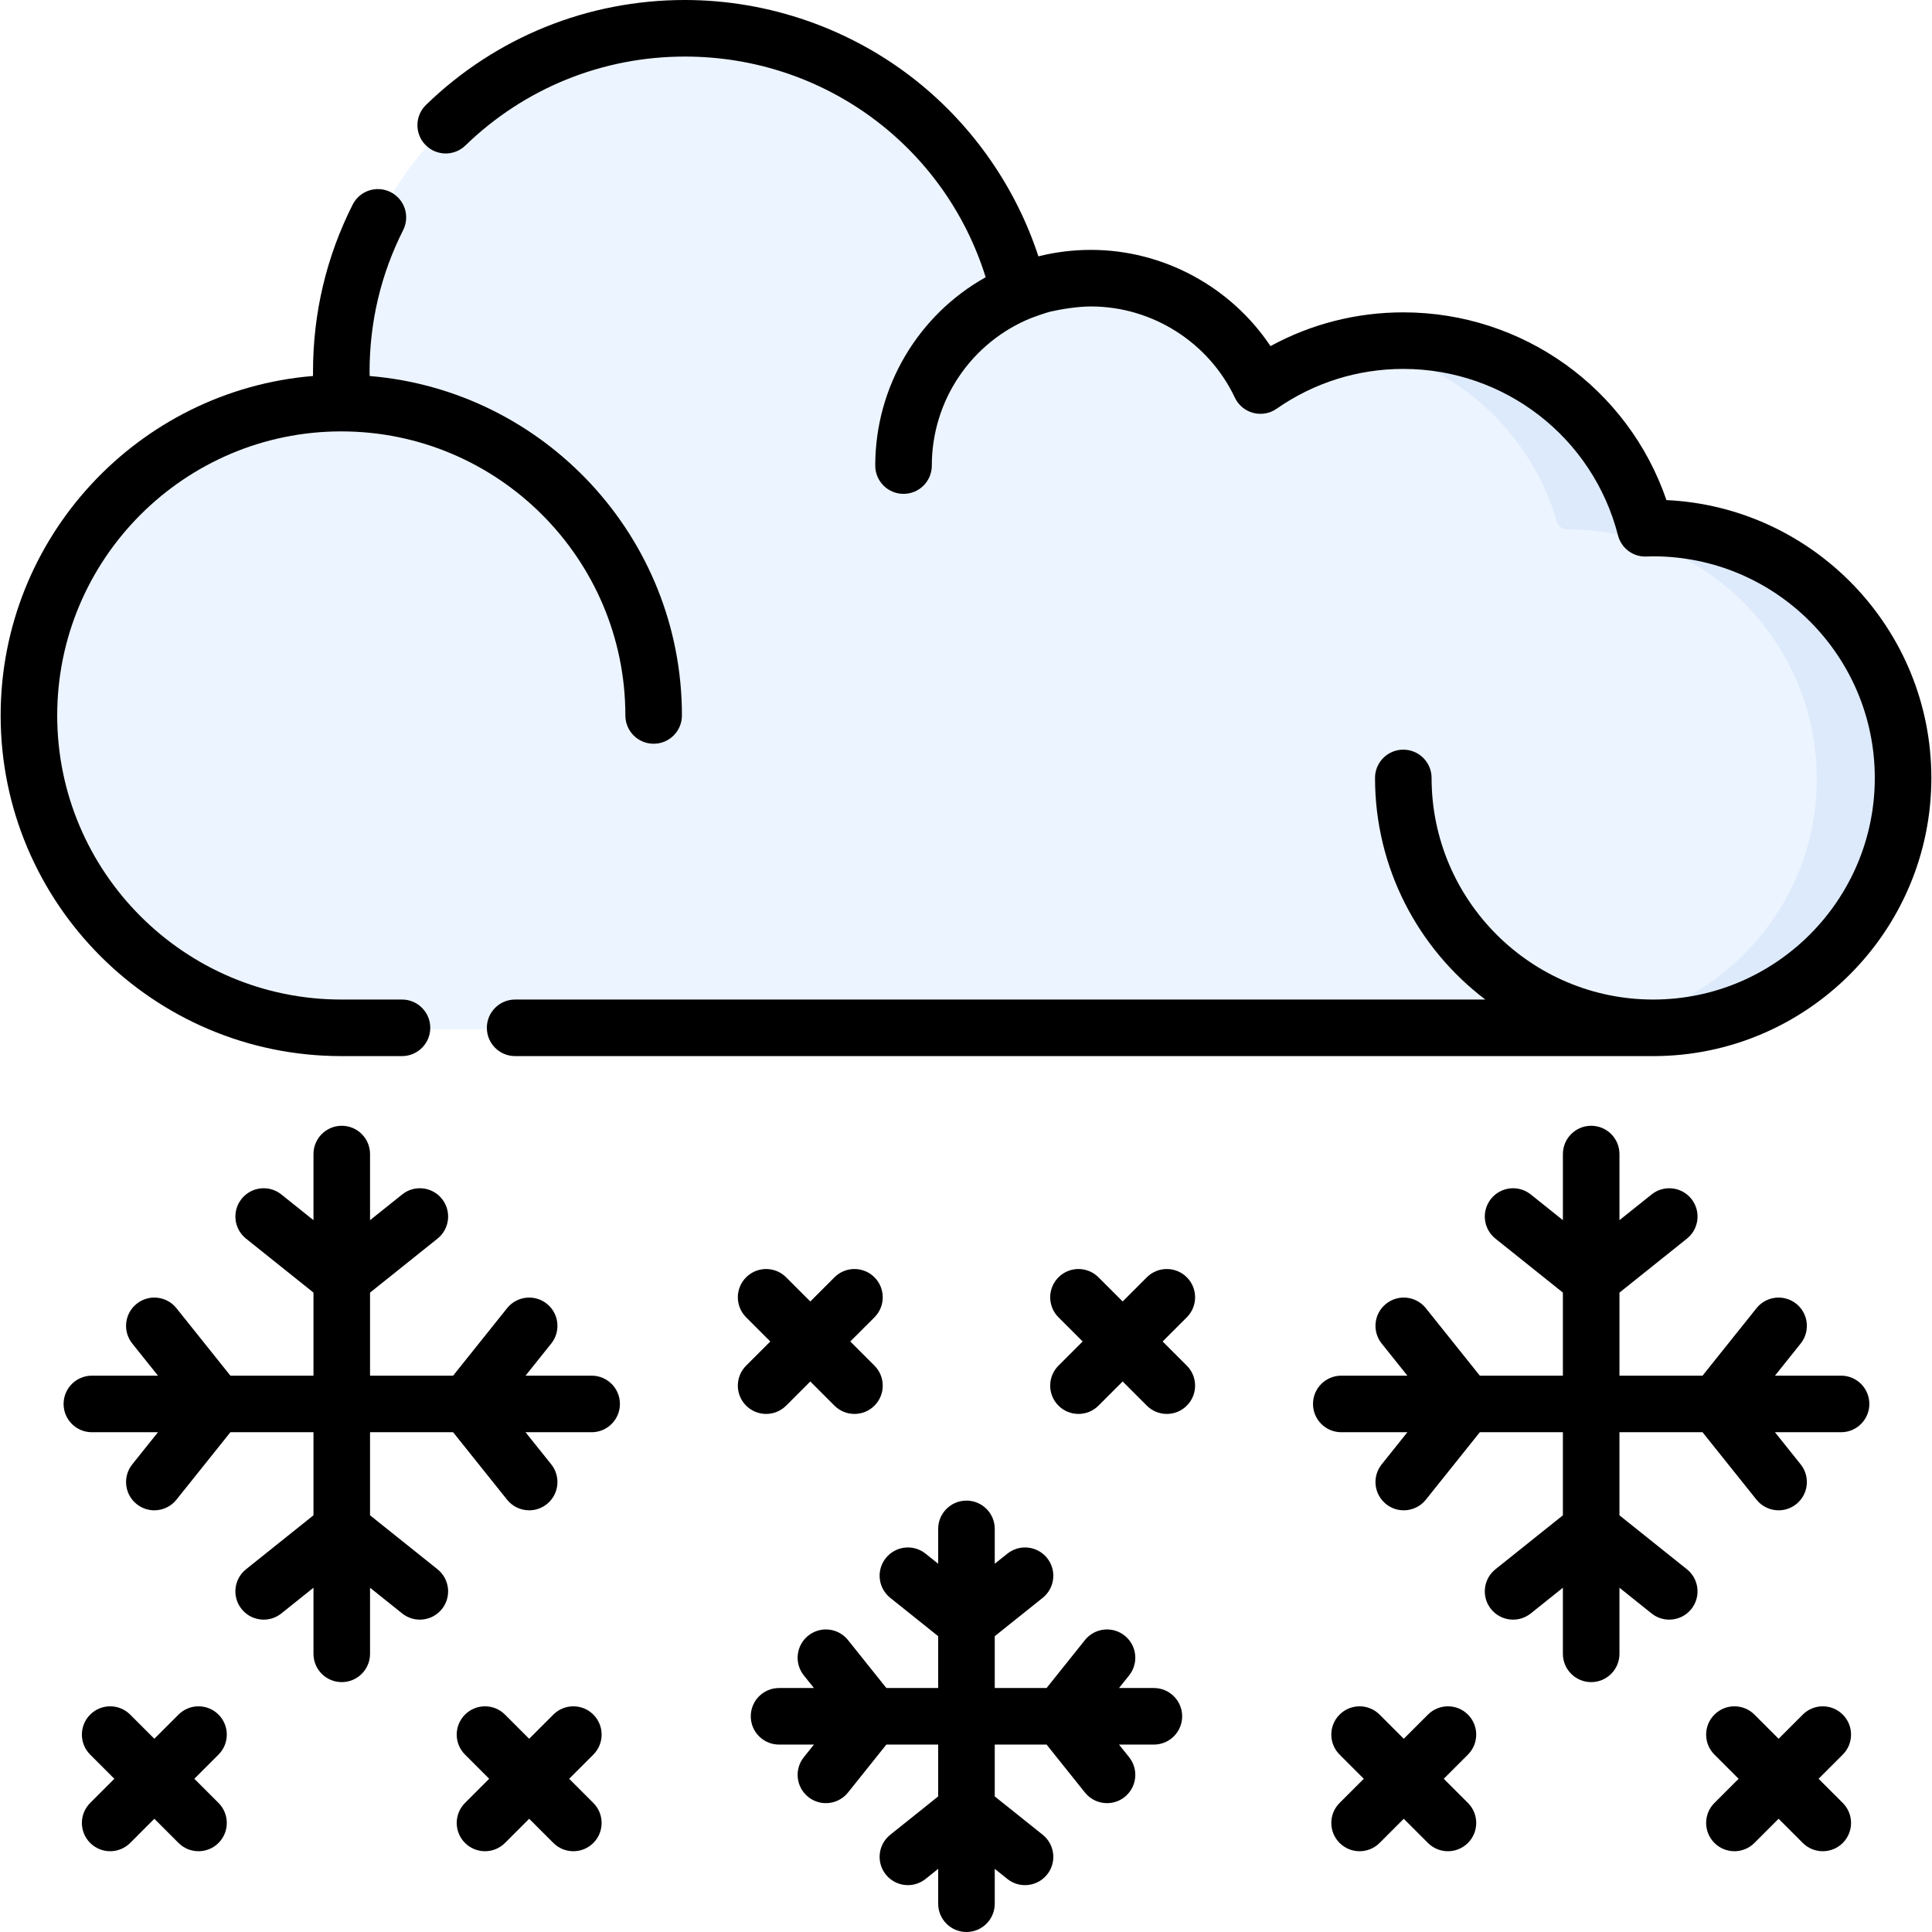
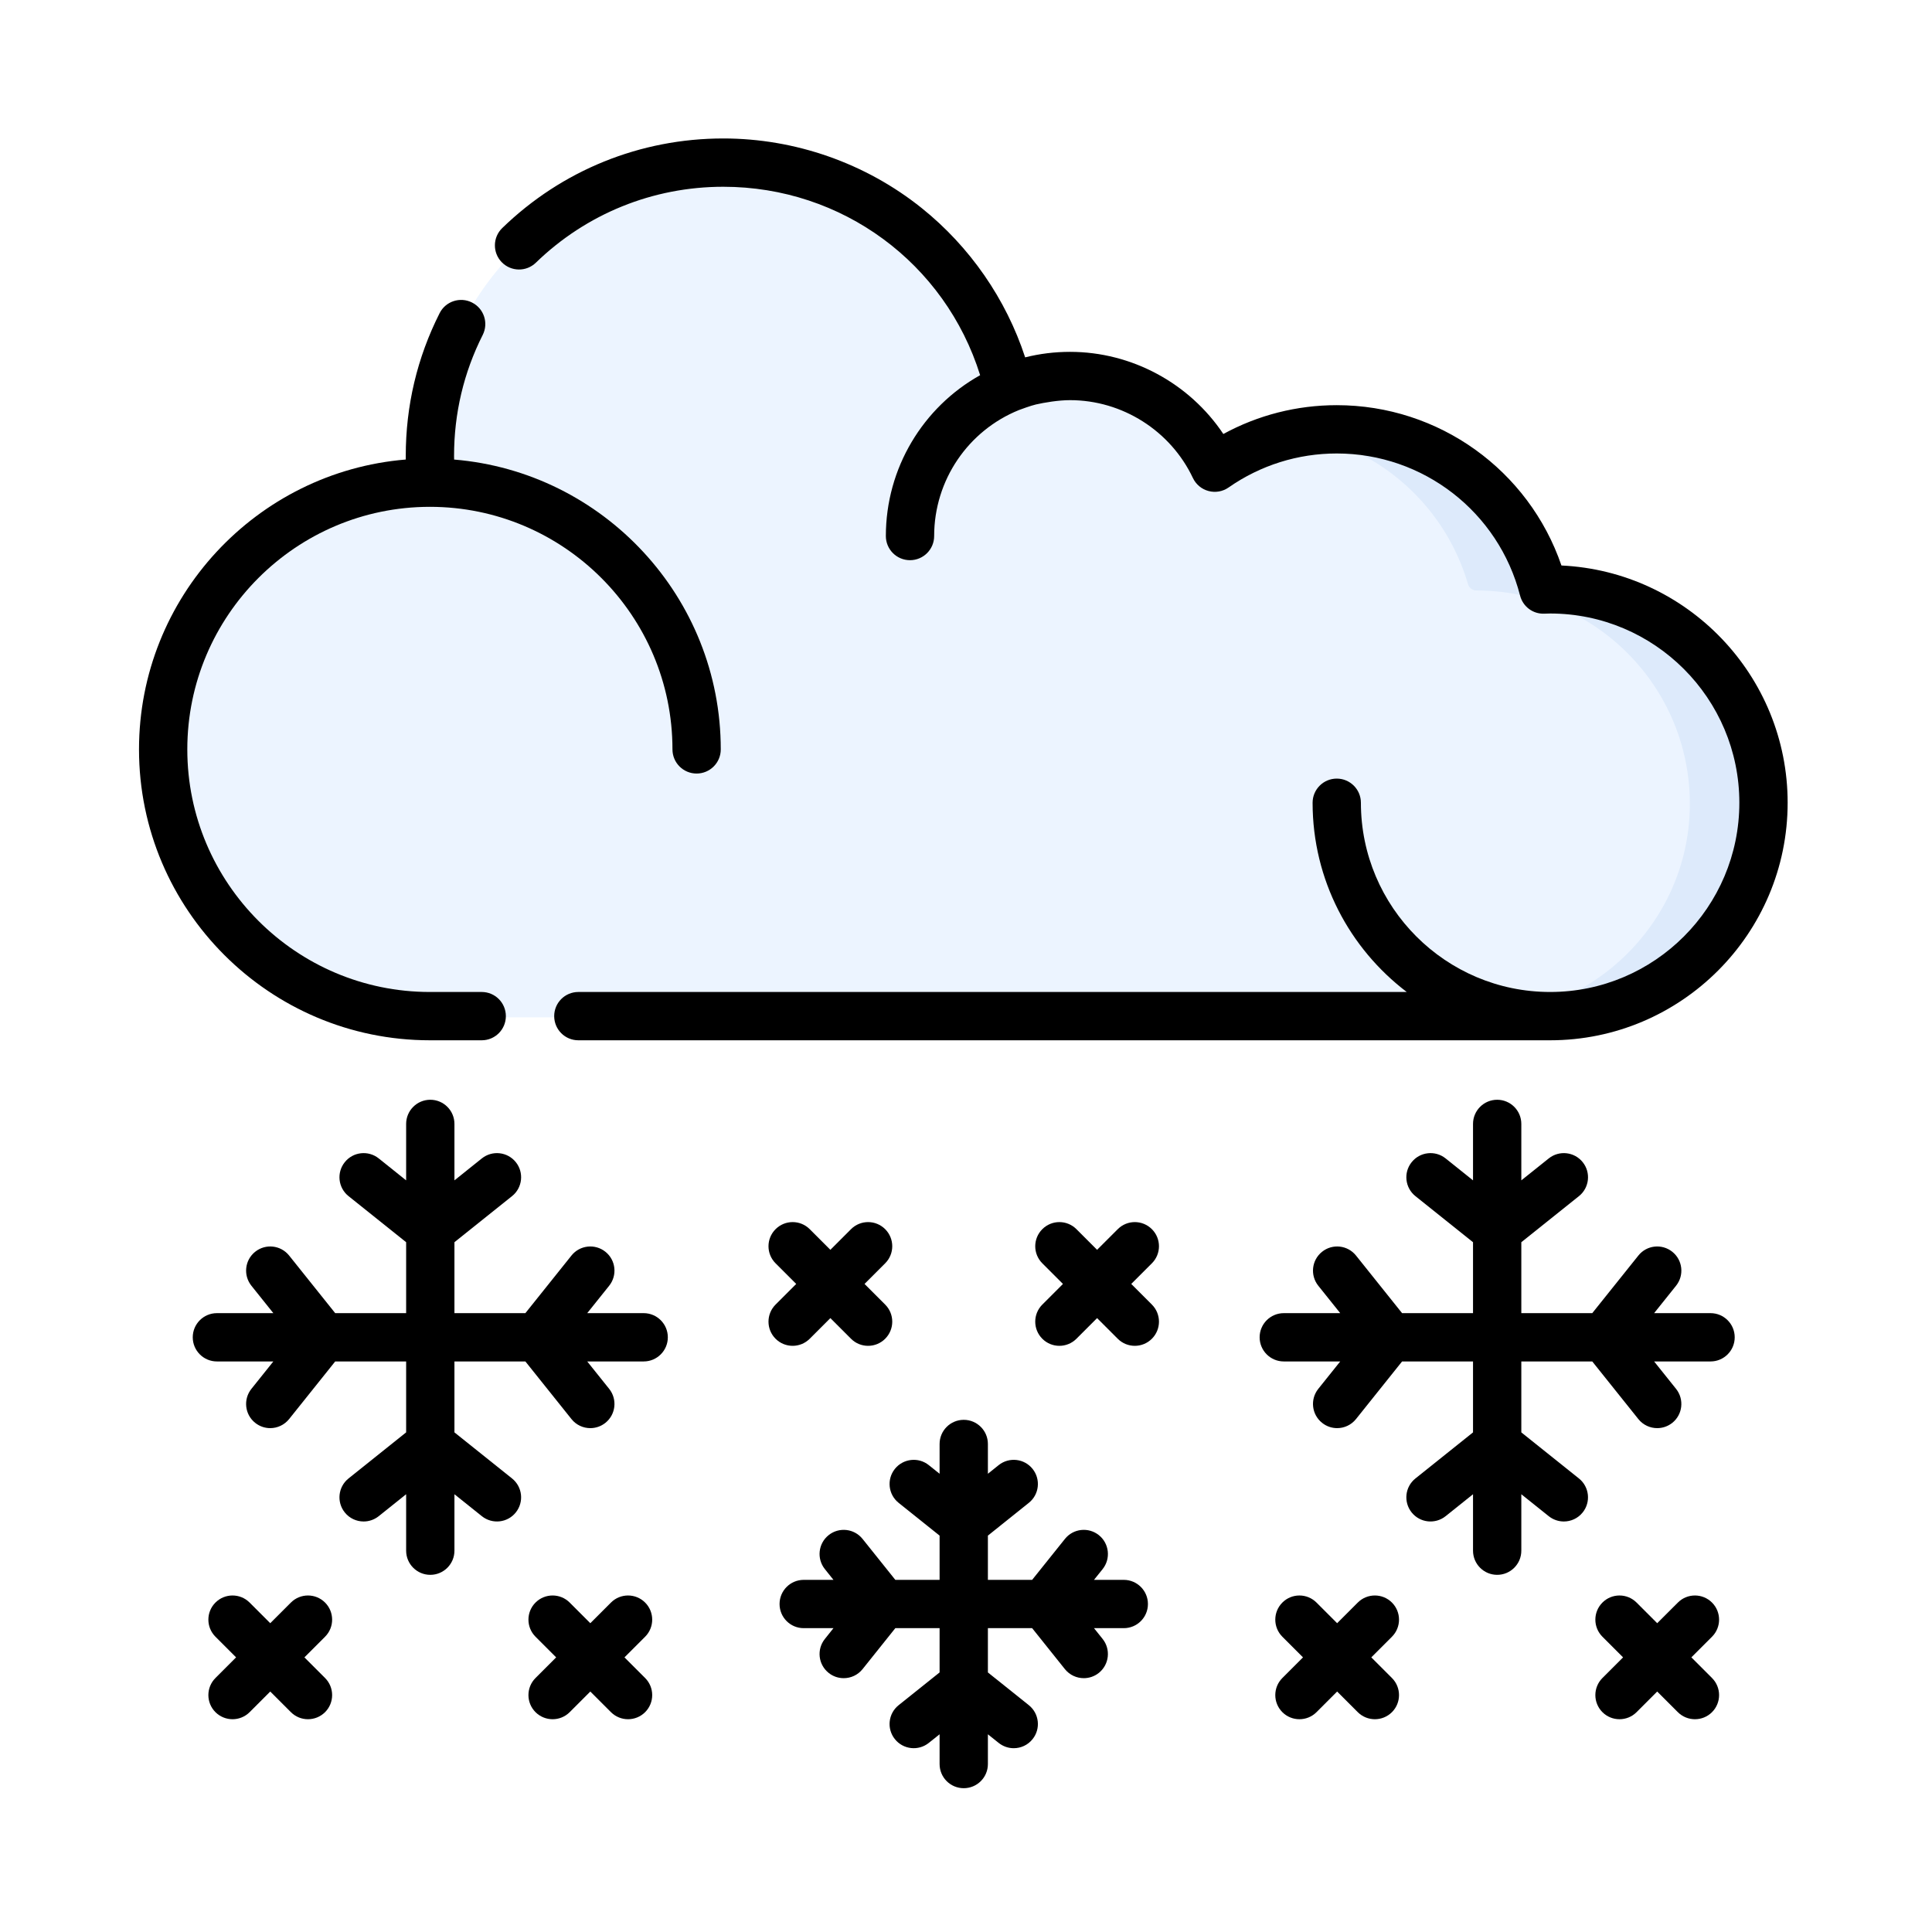
- <svg xmlns="http://www.w3.org/2000/svg" id="Capa_1" enable-background="new 0 0 512.344 512.344" height="512" viewBox="0 0 512.344 512.344" width="512">
-   <g>
-     <g>
-       <g>
-         <path d="m438.53 140.377h-.023c-1.221 0-2.272-.821-2.613-1.993-8.026-27.564-33.476-47.707-63.631-47.707-11.275 0-21.887 2.825-31.179 7.795-3.642 1.948-8.163.93-10.478-2.49-8.934-13.196-24.04-21.872-41.176-21.872-4.008 0-7.903.477-11.635 1.374-4.043.972-8.218-1.2-9.524-5.148-12.001-36.299-46.202-62.492-86.524-62.492-50.322 0-91.117 40.794-91.117 91.117 0 1.143.029 2.278.077 3.409.047 1.119-.32 2.217-1.009 3.1l-.071.091c-.863 1.106-2.17 1.759-3.571 1.835-44.09 2.402-79.009 39.259-78.247 84.123.771 45.352 38.501 81.391 83.861 81.391h345.872c36.419 0 66.776-28.971 67.249-65.387.48-37.001-29.37-67.146-66.261-67.146z" fill="#ecf4ff" />
-         <path d="m438.53 140.377h-.023c-1.221 0-2.272-.821-2.613-1.993-8.026-27.564-33.476-47.707-63.631-47.707-11.275 0-21.887 2.825-31.179 7.795-3.642 1.948-8.163.93-10.478-2.49-8.934-13.196-24.04-21.872-41.176-21.872-4.008 0-7.903.477-11.635 1.374-4.043.972-8.218-1.2-9.524-5.148-12.001-36.299-46.202-62.492-86.524-62.492-50.322 0-91.117 40.794-91.117 91.117 0 1.143.029 2.278.077 3.409.047 1.119-.32 2.217-1.009 3.1l-.071.091c-.863 1.106-2.17 1.759-3.571 1.835-44.09 2.402-79.009 39.259-78.247 84.123.771 45.352 38.501 81.391 83.861 81.391h345.872c36.419 0 66.776-28.971 67.249-65.387.48-37.001-29.37-67.146-66.261-67.146z" fill="#ecf4ff" />
-         <path d="m438.53 140.377h-.023c-1.22 0-2.272-.821-2.613-1.993-8.026-27.564-33.476-47.707-63.631-47.707-3.921 0-7.759.349-11.492 1.004 24.976 4.374 45.142 22.728 52.123 46.703.341 1.172 1.392 1.993 2.613 1.993h.023c36.891 0 66.741 30.145 66.261 67.146-.472 36.417-30.829 65.387-67.249 65.387h23c36.419 0 66.776-28.97 67.249-65.387.48-37.001-29.37-67.146-66.261-67.146z" fill="#ddeafb" />
+ <svg xmlns="http://www.w3.org/2000/svg" viewBox="0 0 600 600" width="600" height="600">
+   <style>
+ 		tspan { white-space:pre }
+ 		.shp0 { fill: #ecf4ff } 
+ 		.shp1 { fill: #ddeafb } 
+ 		.shp2 { fill: #000000 } 
+ 	</style>
+   <g id="Layer">
+     <g id="Layer">
+       <g id="Layer">
+         <path id="Layer" class="shp0" d="M481.53 183.38L481.51 183.38C480.29 183.38 479.23 182.56 478.89 181.38C470.87 153.82 445.42 133.68 415.26 133.68C403.99 133.68 393.38 136.5 384.08 141.47C380.44 143.42 375.92 142.4 373.61 138.98C364.67 125.79 349.57 117.11 332.43 117.11C328.42 117.11 324.53 117.59 320.79 118.48C316.75 119.46 312.58 117.28 311.27 113.34C299.27 77.04 265.07 50.84 224.75 50.84C174.42 50.84 133.63 91.64 133.63 141.96C133.63 143.1 133.66 144.24 133.71 145.37C133.75 146.49 133.39 147.59 132.7 148.47L132.63 148.56C131.76 149.67 130.46 150.32 129.06 150.4C84.97 152.8 50.05 189.66 50.81 234.52C51.58 279.87 89.31 315.91 134.67 315.91L480.54 315.91C516.96 315.91 547.32 286.94 547.79 250.52C548.27 213.52 518.42 183.38 481.53 183.38Z" />
+         <path id="Layer" class="shp0" d="M481.53 183.38L481.51 183.38C480.29 183.38 479.23 182.56 478.89 181.38C470.87 153.82 445.42 133.68 415.26 133.68C403.99 133.68 393.38 136.5 384.08 141.47C380.44 143.42 375.92 142.4 373.61 138.98C364.67 125.79 349.57 117.11 332.43 117.11C328.42 117.11 324.53 117.59 320.79 118.48C316.75 119.46 312.58 117.28 311.27 113.34C299.27 77.04 265.07 50.84 224.75 50.84C174.42 50.84 133.63 91.64 133.63 141.96C133.63 143.1 133.66 144.24 133.71 145.37C133.75 146.49 133.39 147.59 132.7 148.47L132.63 148.56C131.76 149.67 130.46 150.32 129.06 150.4C84.97 152.8 50.05 189.66 50.81 234.52C51.58 279.87 89.31 315.91 134.67 315.91L480.54 315.91C516.96 315.91 547.32 286.94 547.79 250.52C548.27 213.52 518.42 183.38 481.53 183.38Z" />
+         <path id="Layer" class="shp1" d="M481.53 183.38L481.51 183.38C480.29 183.38 479.23 182.56 478.89 181.38C470.87 153.82 445.42 133.68 415.26 133.68C411.34 133.68 407.5 134.03 403.77 134.68C428.75 139.06 448.91 157.41 455.89 181.38C456.23 182.56 457.29 183.38 458.51 183.38L458.53 183.38C495.42 183.38 525.27 213.52 524.79 250.52C524.32 286.94 493.96 315.91 457.54 315.91L480.54 315.91C516.96 315.91 547.32 286.94 547.79 250.52C548.27 213.52 518.42 183.38 481.53 183.38Z" />
      </g>
    </g>
-     <g>
-       <path d="m156.896 364.81h-17.528l6.818-8.522c2.587-3.234 2.063-7.954-1.171-10.542s-7.954-2.063-10.541 1.171l-14.315 17.894h-22.029v-22.029l17.894-14.315c3.234-2.588 3.759-7.307 1.171-10.542s-7.307-3.759-10.541-1.171l-8.523 6.818v-17.528c0-4.143-3.358-7.5-7.5-7.5s-7.5 3.357-7.5 7.5v17.528l-8.523-6.818c-3.234-2.588-7.955-2.064-10.542 1.171-2.588 3.235-2.063 7.954 1.171 10.542l17.894 14.315v22.029h-22.029l-14.316-17.894c-2.588-3.235-7.309-3.76-10.542-1.171-3.234 2.588-3.758 7.308-1.171 10.542l6.819 8.522h-17.529c-4.142 0-7.5 3.357-7.5 7.5s3.358 7.5 7.5 7.5h17.527l-6.817 8.522c-2.587 3.234-2.063 7.954 1.171 10.542 1.383 1.106 3.037 1.643 4.68 1.643 2.2 0 4.38-.963 5.861-2.814l14.314-17.893h22.031v22.029l-17.893 14.315c-3.235 2.588-3.759 7.308-1.171 10.542 1.481 1.852 3.661 2.815 5.861 2.815 1.643 0 3.297-.537 4.68-1.644l8.523-6.818v17.528c0 4.143 3.358 7.5 7.5 7.5s7.5-3.357 7.5-7.5v-17.528l8.522 6.818c3.235 2.588 7.955 2.064 10.542-1.171 2.588-3.234 2.063-7.954-1.171-10.542l-17.893-14.314v-22.03h22.028l14.315 17.894c1.481 1.852 3.661 2.814 5.861 2.814 1.643 0 3.297-.537 4.68-1.643 3.235-2.588 3.759-7.308 1.171-10.542l-6.818-8.523h17.528c4.142 0 7.5-3.357 7.5-7.5.001-4.142-3.356-7.5-7.499-7.5z" />
-       <path d="m488.23 364.81h-17.529l6.818-8.522c2.587-3.234 2.064-7.954-1.171-10.542s-7.955-2.063-10.542 1.171l-14.315 17.894h-22.029v-22.029l17.894-14.315c3.234-2.588 3.759-7.307 1.171-10.542s-7.307-3.759-10.542-1.171l-8.523 6.818v-17.528c0-4.143-3.358-7.5-7.5-7.5s-7.5 3.357-7.5 7.5v17.528l-8.523-6.818c-3.234-2.588-7.955-2.064-10.542 1.171-2.588 3.234-2.063 7.954 1.171 10.542l17.893 14.315v22.029h-22.028l-14.316-17.894c-2.588-3.235-7.308-3.76-10.542-1.171-3.234 2.588-3.758 7.308-1.171 10.542l6.819 8.522h-17.529c-4.142 0-7.5 3.357-7.5 7.5s3.358 7.5 7.5 7.5h17.527l-6.817 8.522c-2.587 3.234-2.064 7.954 1.171 10.542 1.383 1.106 3.038 1.643 4.681 1.643 2.2 0 4.38-.963 5.861-2.814l14.314-17.893h22.029v22.029l-17.893 14.315c-3.234 2.588-3.759 7.308-1.171 10.542 2.587 3.234 7.308 3.759 10.542 1.171l8.523-6.818v17.528c0 4.143 3.358 7.5 7.5 7.5s7.5-3.357 7.5-7.5v-17.528l8.522 6.818c1.383 1.107 3.037 1.644 4.68 1.644 2.2 0 4.38-.963 5.861-2.815 2.587-3.234 2.063-7.954-1.171-10.542l-17.893-14.314v-22.03h22.029l14.315 17.894c1.481 1.852 3.661 2.814 5.861 2.814 1.643 0 3.297-.537 4.681-1.643 3.234-2.588 3.758-7.308 1.171-10.542l-6.818-8.523h17.529c4.142 0 7.5-3.357 7.5-7.5.002-4.142-3.355-7.5-7.498-7.5z" />
-       <path d="m305.997 447.643h-9.246l2.677-3.346c2.588-3.235 2.063-7.954-1.171-10.542s-7.955-2.064-10.542 1.171l-10.173 12.717h-13.745v-13.745l12.716-10.173c3.234-2.588 3.759-7.307 1.171-10.542-2.588-3.234-7.308-3.76-10.542-1.171l-3.346 2.677v-9.246c0-4.143-3.358-7.5-7.5-7.5s-7.5 3.357-7.5 7.5v9.246l-3.346-2.677c-3.234-2.588-7.955-2.063-10.542 1.171-2.587 3.235-2.063 7.954 1.171 10.542l12.716 10.173v13.745h-13.745l-10.173-12.717c-2.588-3.235-7.308-3.759-10.541-1.171-3.234 2.588-3.759 7.307-1.171 10.542l2.677 3.346h-9.246c-4.142 0-7.5 3.357-7.5 7.5s3.358 7.5 7.5 7.5h9.246l-2.677 3.346c-2.588 3.235-2.063 7.954 1.171 10.542 1.383 1.106 3.037 1.644 4.68 1.644 2.2 0 4.38-.963 5.861-2.815l10.173-12.717h13.745v13.746l-12.716 10.173c-3.235 2.588-3.759 7.308-1.171 10.542 2.587 3.233 7.307 3.758 10.542 1.171l3.346-2.677v9.245c0 4.143 3.358 7.5 7.5 7.5s7.5-3.357 7.5-7.5v-9.245l3.346 2.677c1.383 1.107 3.037 1.644 4.68 1.644 2.2 0 4.38-.963 5.861-2.815 2.588-3.235 2.063-7.954-1.171-10.542l-12.716-10.173v-13.746h13.745l10.173 12.717c1.481 1.852 3.661 2.815 5.861 2.815 1.643 0 3.297-.537 4.68-1.644 3.234-2.588 3.759-7.307 1.171-10.542l-2.677-3.346h9.246c4.142 0 7.5-3.357 7.5-7.5s-3.356-7.5-7.498-7.5z" />
-       <path d="m208.469 372.762 6.411-6.411 6.411 6.411c1.464 1.464 3.384 2.196 5.303 2.196s3.839-.733 5.303-2.196c2.929-2.93 2.929-7.678 0-10.607l-6.411-6.411 6.411-6.41c2.929-2.93 2.929-7.678 0-10.608-2.929-2.928-7.678-2.928-10.606 0l-6.411 6.411-6.411-6.411c-2.929-2.928-7.678-2.928-10.606 0-2.929 2.93-2.929 7.678 0 10.608l6.411 6.41-6.411 6.411c-2.929 2.93-2.929 7.678 0 10.607 1.464 1.464 3.384 2.196 5.303 2.196s3.839-.733 5.303-2.196z" />
-       <path d="m157.348 454.692c-2.929-2.928-7.678-2.928-10.607 0l-6.411 6.411-6.411-6.411c-2.929-2.928-7.678-2.928-10.606 0-2.929 2.93-2.929 7.678 0 10.608l6.411 6.41-6.411 6.411c-2.929 2.93-2.929 7.678 0 10.607 1.464 1.464 3.384 2.196 5.303 2.196s3.839-.733 5.303-2.196l6.411-6.411 6.411 6.411c1.464 1.464 3.384 2.196 5.303 2.196s3.839-.733 5.303-2.196c2.929-2.93 2.929-7.678 0-10.607l-6.411-6.411 6.411-6.41c2.93-2.93 2.93-7.678.001-10.608z" />
-       <path d="m389.281 454.692c-2.929-2.928-7.678-2.928-10.607 0l-6.411 6.411-6.411-6.411c-2.929-2.928-7.678-2.928-10.607 0-2.929 2.93-2.929 7.678 0 10.608l6.411 6.41-6.411 6.411c-2.929 2.93-2.929 7.678 0 10.607 1.464 1.464 3.384 2.196 5.303 2.196 1.92 0 3.839-.733 5.303-2.196l6.411-6.411 6.411 6.411c1.464 1.464 3.384 2.196 5.303 2.196s3.839-.733 5.303-2.196c2.929-2.93 2.929-7.678 0-10.607l-6.411-6.411 6.411-6.41c2.931-2.93 2.931-7.678.002-10.608z" />
-       <path d="m488.681 454.692c-2.929-2.928-7.678-2.928-10.606 0l-6.411 6.411-6.411-6.411c-2.929-2.928-7.678-2.928-10.607 0-2.929 2.93-2.929 7.678 0 10.608l6.411 6.41-6.411 6.411c-2.929 2.93-2.929 7.678 0 10.607 1.464 1.464 3.384 2.196 5.303 2.196s3.839-.733 5.303-2.196l6.411-6.411 6.411 6.411c1.464 1.464 3.384 2.196 5.303 2.196s3.839-.733 5.303-2.196c2.929-2.93 2.929-7.678 0-10.607l-6.411-6.411 6.411-6.41c2.93-2.93 2.93-7.678.001-10.608z" />
-       <path d="m314.731 338.725c-2.929-2.928-7.678-2.928-10.606 0l-6.411 6.411-6.411-6.411c-2.929-2.928-7.678-2.928-10.607 0-2.929 2.93-2.929 7.678 0 10.608l6.411 6.41-6.411 6.411c-2.929 2.93-2.929 7.678 0 10.607 1.464 1.464 3.384 2.196 5.303 2.196s3.839-.733 5.303-2.196l6.411-6.411 6.411 6.411c1.464 1.464 3.384 2.196 5.303 2.196s3.839-.733 5.303-2.196c2.929-2.93 2.929-7.678 0-10.607l-6.411-6.411 6.411-6.41c2.93-2.93 2.93-7.678.001-10.608z" />
-       <path d="m57.947 454.692c-2.929-2.928-7.678-2.928-10.606 0l-6.411 6.411-6.411-6.411c-2.929-2.928-7.678-2.928-10.606 0-2.929 2.93-2.929 7.678 0 10.608l6.411 6.41-6.411 6.411c-2.929 2.93-2.929 7.678 0 10.607 1.464 1.464 3.384 2.196 5.303 2.196s3.839-.733 5.303-2.196l6.411-6.411 6.411 6.411c1.464 1.464 3.384 2.196 5.303 2.196s3.839-.733 5.303-2.196c2.929-2.93 2.929-7.678 0-10.607l-6.411-6.411 6.411-6.41c2.929-2.93 2.929-7.678 0-10.608z" />
-       <path d="m90.505 280.066h16.1c4.142 0 7.5-3.358 7.5-7.5 0-4.143-3.358-7.5-7.5-7.5h-16.1c-41.539 0-75.333-33.794-75.333-75.333 0-41.516 33.759-75.296 75.267-75.333.023.001.049 0 .073 0 41.536.003 75.327 33.796 75.327 75.333 0 4.143 3.358 7.5 7.5 7.5s7.5-3.357 7.5-7.5c0-47.275-36.506-86.18-82.807-90.017-.005-.365-.026-.738-.026-1.1 0-13.228 2.997-25.877 8.906-37.595 1.865-3.698.379-8.208-3.319-10.073-3.699-1.866-8.209-.379-10.074 3.319-6.977 13.833-10.514 28.754-10.514 44.349 0 .362.002.726.006 1.092-46.317 3.822-82.84 42.739-82.84 90.025.001 49.81 40.524 90.333 90.334 90.333z" />
-       <path d="m441.919 132.616c-10.135-29.588-38.041-49.783-69.78-49.783-12.418 0-24.447 3.074-35.219 8.95-10.508-15.722-28.414-25.517-47.614-25.517-4.739 0-9.4.574-13.932 1.712-5.936-18.11-17.154-34.361-32.147-46.37-17.395-13.934-39.273-21.608-61.605-21.608-25.771 0-50.15 9.878-68.647 27.815-2.973 2.884-3.046 7.632-.163 10.605 2.884 2.973 7.631 3.047 10.605.162 15.683-15.207 36.354-23.582 58.205-23.582 36.938 0 68.924 23.783 79.77 58.52-17.757 9.918-29.287 28.845-29.287 49.947 0 4.143 3.358 7.5 7.5 7.5s7.5-3.357 7.5-7.5c0-17.382 10.597-32.763 26.352-39.126.25-.102 3.705-1.386 5.259-1.736 2.603-.586 6.942-1.338 10.589-1.338 16.235 0 31.217 9.493 38.167 24.185.943 1.996 2.72 3.475 4.854 4.042 2.133.565 4.409.164 6.22-1.1 9.895-6.909 21.511-10.561 33.593-10.561 26.853 0 50.263 18.142 56.927 44.116.872 3.401 3.949 5.758 7.498 5.633 0 0 1.397-.049 1.842-.049 32.404 0 58.767 26.362 58.767 58.767s-26.362 58.767-58.767 58.767-58.767-26.362-58.767-58.767c0-4.143-3.357-7.5-7.5-7.5s-7.5 3.357-7.5 7.5c0 23.962 11.491 45.283 29.244 58.767h-257.277c-4.142 0-7.5 3.357-7.5 7.5 0 4.142 3.358 7.5 7.5 7.5h301.799c40.675 0 73.767-33.092 73.767-73.767 0-39.498-31.202-71.846-70.253-73.684z" />
+     <g id="Layer">
+       <path id="Layer" class="shp2" d="M199.9 407.81L182.37 407.81L189.19 399.29C191.77 396.05 191.25 391.33 188.02 388.75C184.78 386.16 180.06 386.68 177.47 389.92L163.16 407.81L141.13 407.81L141.13 385.78L159.02 371.47C162.26 368.88 162.78 364.16 160.2 360.93C157.61 357.69 152.89 357.17 149.65 359.75L141.13 366.57L141.13 349.04C141.13 344.9 137.77 341.54 133.63 341.54C129.49 341.54 126.13 344.9 126.13 349.04L126.13 366.57L117.61 359.75C114.37 357.17 109.65 357.69 107.07 360.93C104.48 364.16 105 368.88 108.24 371.47L126.13 385.78L126.13 407.81L104.1 407.81L89.79 389.92C87.2 386.68 82.48 386.16 79.24 388.75C76.01 391.33 75.49 396.05 78.07 399.29L84.89 407.81L67.36 407.81C63.22 407.81 59.86 411.17 59.86 415.31C59.86 419.45 63.22 422.81 67.36 422.81L84.89 422.81L78.07 431.33C75.49 434.57 76.01 439.29 79.24 441.87C80.63 442.98 82.28 443.52 83.92 443.52C86.12 443.52 88.3 442.55 89.79 440.7L104.1 422.81L126.13 422.81L126.13 444.84L108.24 459.15C105 461.74 104.48 466.46 107.07 469.7C108.55 471.55 110.73 472.51 112.93 472.51C114.57 472.51 116.22 471.97 117.61 470.87L126.13 464.05L126.13 481.58C126.13 485.72 129.49 489.08 133.63 489.08C137.77 489.08 141.13 485.72 141.13 481.58L141.13 464.05L149.65 470.87C152.89 473.45 157.61 472.93 160.19 469.7C162.78 466.46 162.26 461.74 159.02 459.15L141.13 444.84L141.13 422.81L163.16 422.81L177.47 440.7C178.95 442.56 181.13 443.52 183.33 443.52C184.98 443.52 186.63 442.98 188.01 441.88C191.25 439.29 191.77 434.57 189.19 431.33L182.37 422.81L199.9 422.81C204.04 422.81 207.4 419.45 207.4 415.31C207.4 411.17 204.04 407.81 199.9 407.81L199.9 407.81Z" />
+       <path id="Layer" class="shp2" d="M531.23 407.81L513.7 407.81L520.52 399.29C523.11 396.05 522.58 391.33 519.35 388.75C516.11 386.16 511.39 386.68 508.81 389.92L494.49 407.81L472.46 407.81L472.46 385.78L490.36 371.47C493.59 368.88 494.12 364.16 491.53 360.93C488.94 357.69 484.22 357.17 480.99 359.75L472.46 366.57L472.46 349.04C472.46 344.9 469.1 341.54 464.96 341.54C460.82 341.54 457.46 344.9 457.46 349.04L457.46 366.57L448.94 359.75C445.71 357.17 440.98 357.69 438.4 360.93C435.81 364.16 436.33 368.88 439.57 371.47L457.46 385.78L457.46 407.81L435.43 407.81L421.12 389.92C418.53 386.68 413.81 386.16 410.58 388.75C407.34 391.33 406.82 396.05 409.4 399.29L416.22 407.81L398.69 407.81C394.55 407.81 391.19 411.17 391.19 415.31C391.19 419.45 394.55 422.81 398.69 422.81L416.22 422.81L409.4 431.33C406.82 434.57 407.34 439.29 410.58 441.87C411.96 442.98 413.61 443.52 415.26 443.52C417.46 443.52 419.64 442.55 421.12 440.7L435.43 422.81L457.46 422.81L457.46 444.84L439.57 459.15C436.33 461.74 435.81 466.46 438.4 469.7C440.98 472.93 445.7 473.45 448.94 470.87L457.46 464.05L457.46 481.58C457.46 485.72 460.82 489.08 464.96 489.08C469.1 489.08 472.46 485.72 472.46 481.58L472.46 464.05L480.98 470.87C482.37 471.97 484.02 472.51 485.66 472.51C487.86 472.51 490.04 471.55 491.52 469.7C494.11 466.46 493.59 461.74 490.35 459.15L472.46 444.84L472.46 422.81L494.49 422.81L508.8 440.7C510.29 442.56 512.47 443.52 514.66 443.52C516.31 443.52 517.96 442.98 519.35 441.88C522.58 439.29 523.1 434.57 520.52 431.33L513.7 422.81L531.23 422.81C535.37 422.81 538.73 419.45 538.73 415.31C538.73 411.17 535.37 407.81 531.23 407.81Z" />
+       <path id="Layer" class="shp2" d="M349 490.64L339.75 490.64L342.43 487.3C345.02 484.06 344.49 479.34 341.26 476.75C338.02 474.17 333.3 474.69 330.72 477.93L320.54 490.64L306.8 490.64L306.8 476.9L319.51 466.72C322.75 464.14 323.27 459.42 320.68 456.18C318.1 452.95 313.38 452.42 310.14 455.01L306.8 457.69L306.8 448.44C306.8 444.3 303.44 440.94 299.3 440.94C295.15 440.94 291.8 444.3 291.8 448.44L291.8 457.69L288.45 455.01C285.22 452.42 280.5 452.95 277.91 456.18C275.32 459.42 275.85 464.14 279.08 466.72L291.8 476.9L291.8 490.64L278.05 490.64L267.88 477.93C265.29 474.69 260.57 474.17 257.34 476.75C254.1 479.34 253.58 484.06 256.17 487.3L258.84 490.64L249.6 490.64C245.45 490.64 242.1 494 242.1 498.14C242.1 502.29 245.45 505.64 249.6 505.64L258.84 505.64L256.17 508.99C253.58 512.22 254.1 516.94 257.34 519.53C258.72 520.64 260.37 521.17 262.02 521.17C264.22 521.17 266.4 520.21 267.88 518.36L278.05 505.64L291.8 505.64L291.8 519.39L279.08 529.56C275.84 532.15 275.32 536.87 277.91 540.1C280.5 543.34 285.22 543.86 288.45 541.27L291.8 538.6L291.8 547.84C291.8 551.99 295.15 555.34 299.3 555.34C303.44 555.34 306.8 551.99 306.8 547.84L306.8 538.6L310.14 541.27C311.53 542.38 313.18 542.92 314.82 542.92C317.02 542.92 319.2 541.96 320.68 540.1C323.27 536.87 322.75 532.15 319.51 529.56L306.8 519.39L306.8 505.64L320.54 505.64L330.71 518.36C332.2 520.21 334.38 521.17 336.58 521.17C338.22 521.17 339.87 520.64 341.26 519.53C344.49 516.94 345.01 512.22 342.43 508.99L339.75 505.64L349 505.64C353.14 505.64 356.5 502.29 356.5 498.14C356.5 494 353.14 490.64 349 490.64L349 490.64Z" />
+       <path id="Layer" class="shp2" d="M251.47 415.76L257.88 409.35L264.29 415.76C265.75 417.23 267.67 417.96 269.59 417.96C271.51 417.96 273.43 417.23 274.9 415.76C277.83 412.83 277.83 408.08 274.9 405.15L268.49 398.74L274.9 392.33C277.83 389.4 277.83 384.66 274.9 381.73C271.97 378.8 267.22 378.8 264.29 381.73L257.88 388.14L251.47 381.73C248.54 378.8 243.79 378.8 240.86 381.73C237.93 384.66 237.93 389.4 240.86 392.33L247.27 398.74L240.86 405.15C237.93 408.08 237.93 412.83 240.86 415.76C242.33 417.23 244.25 417.96 246.17 417.96C248.09 417.96 250 417.22 251.47 415.76L251.47 415.76Z" />
+       <path id="Layer" class="shp2" d="M200.35 497.69C197.42 494.76 192.67 494.76 189.74 497.69L183.33 504.1L176.92 497.69C173.99 494.76 169.24 494.76 166.31 497.69C163.38 500.62 163.38 505.37 166.31 508.3L172.72 514.71L166.31 521.12C163.38 524.05 163.38 528.8 166.31 531.73C167.78 533.19 169.7 533.92 171.62 533.92C173.54 533.92 175.46 533.19 176.92 531.73L183.33 525.32L189.74 531.73C191.21 533.19 193.13 533.92 195.04 533.92C196.96 533.92 198.88 533.19 200.35 531.73C203.28 528.8 203.28 524.05 200.35 521.12L193.94 514.71L200.35 508.3C203.28 505.37 203.28 500.62 200.35 497.69L200.35 497.69Z" />
+       <path id="Layer" class="shp2" d="M432.28 497.69C429.35 494.76 424.6 494.76 421.67 497.69L415.26 504.1L408.85 497.69C405.92 494.76 401.17 494.76 398.25 497.69C395.32 500.62 395.32 505.37 398.25 508.3L404.66 514.71L398.25 521.12C395.32 524.05 395.32 528.8 398.25 531.73C399.71 533.19 401.63 533.92 403.55 533.92C405.47 533.92 407.39 533.19 408.85 531.73L415.26 525.32L421.67 531.73C423.14 533.19 425.06 533.92 426.98 533.92C428.89 533.92 430.81 533.19 432.28 531.73C435.21 528.8 435.21 524.05 432.28 521.12L425.87 514.71L432.28 508.3C435.21 505.37 435.21 500.62 432.28 497.69L432.28 497.69Z" />
+       <path id="Layer" class="shp2" d="M531.68 497.69C528.75 494.76 524 494.76 521.08 497.69L514.66 504.1L508.25 497.69C505.32 494.76 500.57 494.76 497.65 497.69C494.72 500.62 494.72 505.37 497.65 508.3L504.06 514.71L497.65 521.12C494.72 524.05 494.72 528.8 497.65 531.73C499.11 533.19 501.03 533.92 502.95 533.92C504.87 533.92 506.79 533.19 508.25 531.73L514.66 525.32L521.07 531.73C522.54 533.19 524.46 533.92 526.38 533.92C528.3 533.92 530.22 533.19 531.68 531.73C534.61 528.8 534.61 524.05 531.68 521.12L525.27 514.71L531.68 508.3C534.61 505.37 534.61 500.62 531.68 497.69L531.68 497.69Z" />
+       <path id="Layer" class="shp2" d="M357.73 381.73C354.8 378.8 350.05 378.8 347.13 381.73L340.71 388.14L334.3 381.73C331.37 378.8 326.63 378.8 323.7 381.73C320.77 384.66 320.77 389.4 323.7 392.33L330.11 398.74L323.7 405.15C320.77 408.08 320.77 412.83 323.7 415.76C325.16 417.23 327.08 417.96 329 417.96C330.92 417.96 332.84 417.22 334.3 415.76L340.71 409.35L347.12 415.76C348.59 417.23 350.51 417.96 352.43 417.96C354.35 417.96 356.27 417.22 357.73 415.76C360.66 412.83 360.66 408.08 357.73 405.15L351.32 398.74L357.73 392.33C360.66 389.4 360.66 384.66 357.73 381.73L357.73 381.73Z" />
+       <path id="Layer" class="shp2" d="M100.95 497.69C98.02 494.76 93.27 494.76 90.34 497.69L83.93 504.1L77.52 497.69C74.59 494.76 69.84 494.76 66.91 497.69C63.98 500.62 63.98 505.37 66.91 508.3L73.32 514.71L66.91 521.12C63.98 524.05 63.98 528.8 66.91 531.73C68.38 533.19 70.3 533.92 72.22 533.92C74.13 533.92 76.06 533.19 77.52 531.73L83.93 525.32L90.34 531.73C91.81 533.19 93.72 533.92 95.64 533.92C97.56 533.92 99.48 533.19 100.95 531.73C103.88 528.8 103.88 524.05 100.95 521.12L94.54 514.71L100.95 508.3C103.88 505.37 103.88 500.62 100.95 497.69L100.95 497.69Z" />
+       <path id="Layer" class="shp2" d="M133.5 323.07L149.6 323.07C153.75 323.07 157.1 319.71 157.1 315.57C157.1 311.42 153.75 308.07 149.6 308.07L133.5 308.07C91.97 308.07 58.17 274.27 58.17 232.73C58.17 191.22 91.93 157.44 133.44 157.4C133.46 157.4 133.49 157.4 133.51 157.4C175.05 157.4 208.84 191.2 208.84 232.73C208.84 236.88 212.2 240.23 216.34 240.23C220.48 240.23 223.84 236.88 223.84 232.73C223.84 185.46 187.33 146.55 141.03 142.72C141.03 142.35 141.01 141.98 141.01 141.62C141.01 128.39 144 115.74 149.91 104.02C151.78 100.32 150.29 95.81 146.59 93.95C142.89 92.08 138.38 93.57 136.52 97.27C129.54 111.1 126.01 126.02 126.01 141.62C126.01 141.98 126.01 142.34 126.01 142.71C79.69 146.53 43.17 185.45 43.17 232.73C43.17 282.54 83.7 323.07 133.5 323.07L133.5 323.07Z" />
+       <path id="Layer" class="shp2" d="M484.92 175.62C474.78 146.03 446.88 125.83 415.14 125.83C402.72 125.83 390.69 128.91 379.92 134.78C369.41 119.06 351.51 109.27 332.31 109.27C327.57 109.27 322.91 109.84 318.37 110.98C312.44 92.87 301.22 76.62 286.23 64.61C268.83 50.67 246.95 43 224.62 43C198.85 43 174.47 52.88 155.98 70.82C153 73.7 152.93 78.45 155.81 81.42C158.7 84.39 163.44 84.47 166.42 81.58C182.1 66.38 202.77 58 224.62 58C261.56 58 293.55 81.78 304.39 116.52C286.64 126.44 275.11 145.37 275.11 166.47C275.11 170.61 278.46 173.97 282.61 173.97C286.75 173.97 290.11 170.61 290.11 166.47C290.11 149.09 300.7 133.7 316.46 127.34C316.71 127.24 320.16 125.96 321.72 125.61C324.32 125.02 328.66 124.27 332.31 124.27C348.54 124.27 363.52 133.76 370.47 148.45C371.42 150.45 373.19 151.93 375.33 152.49C377.46 153.06 379.74 152.66 381.55 151.39C391.44 144.49 403.06 140.83 415.14 140.83C441.99 140.83 465.4 158.98 472.07 184.95C472.94 188.35 476.02 190.71 479.56 190.58C479.56 190.58 480.96 190.53 481.41 190.53C513.81 190.53 540.17 216.9 540.17 249.3C540.17 281.71 513.81 308.07 481.41 308.07C449 308.07 422.64 281.71 422.64 249.3C422.64 245.16 419.28 241.8 415.14 241.8C411 241.8 407.64 245.16 407.64 249.3C407.64 273.26 419.13 294.58 436.88 308.07L179.61 308.07C175.46 308.07 172.11 311.42 172.11 315.57C172.11 319.71 175.46 323.07 179.61 323.07L481.41 323.07C522.08 323.07 555.17 289.98 555.17 249.3C555.17 209.8 523.97 177.45 484.92 175.62L484.92 175.62Z" />
    </g>
  </g>
</svg>
